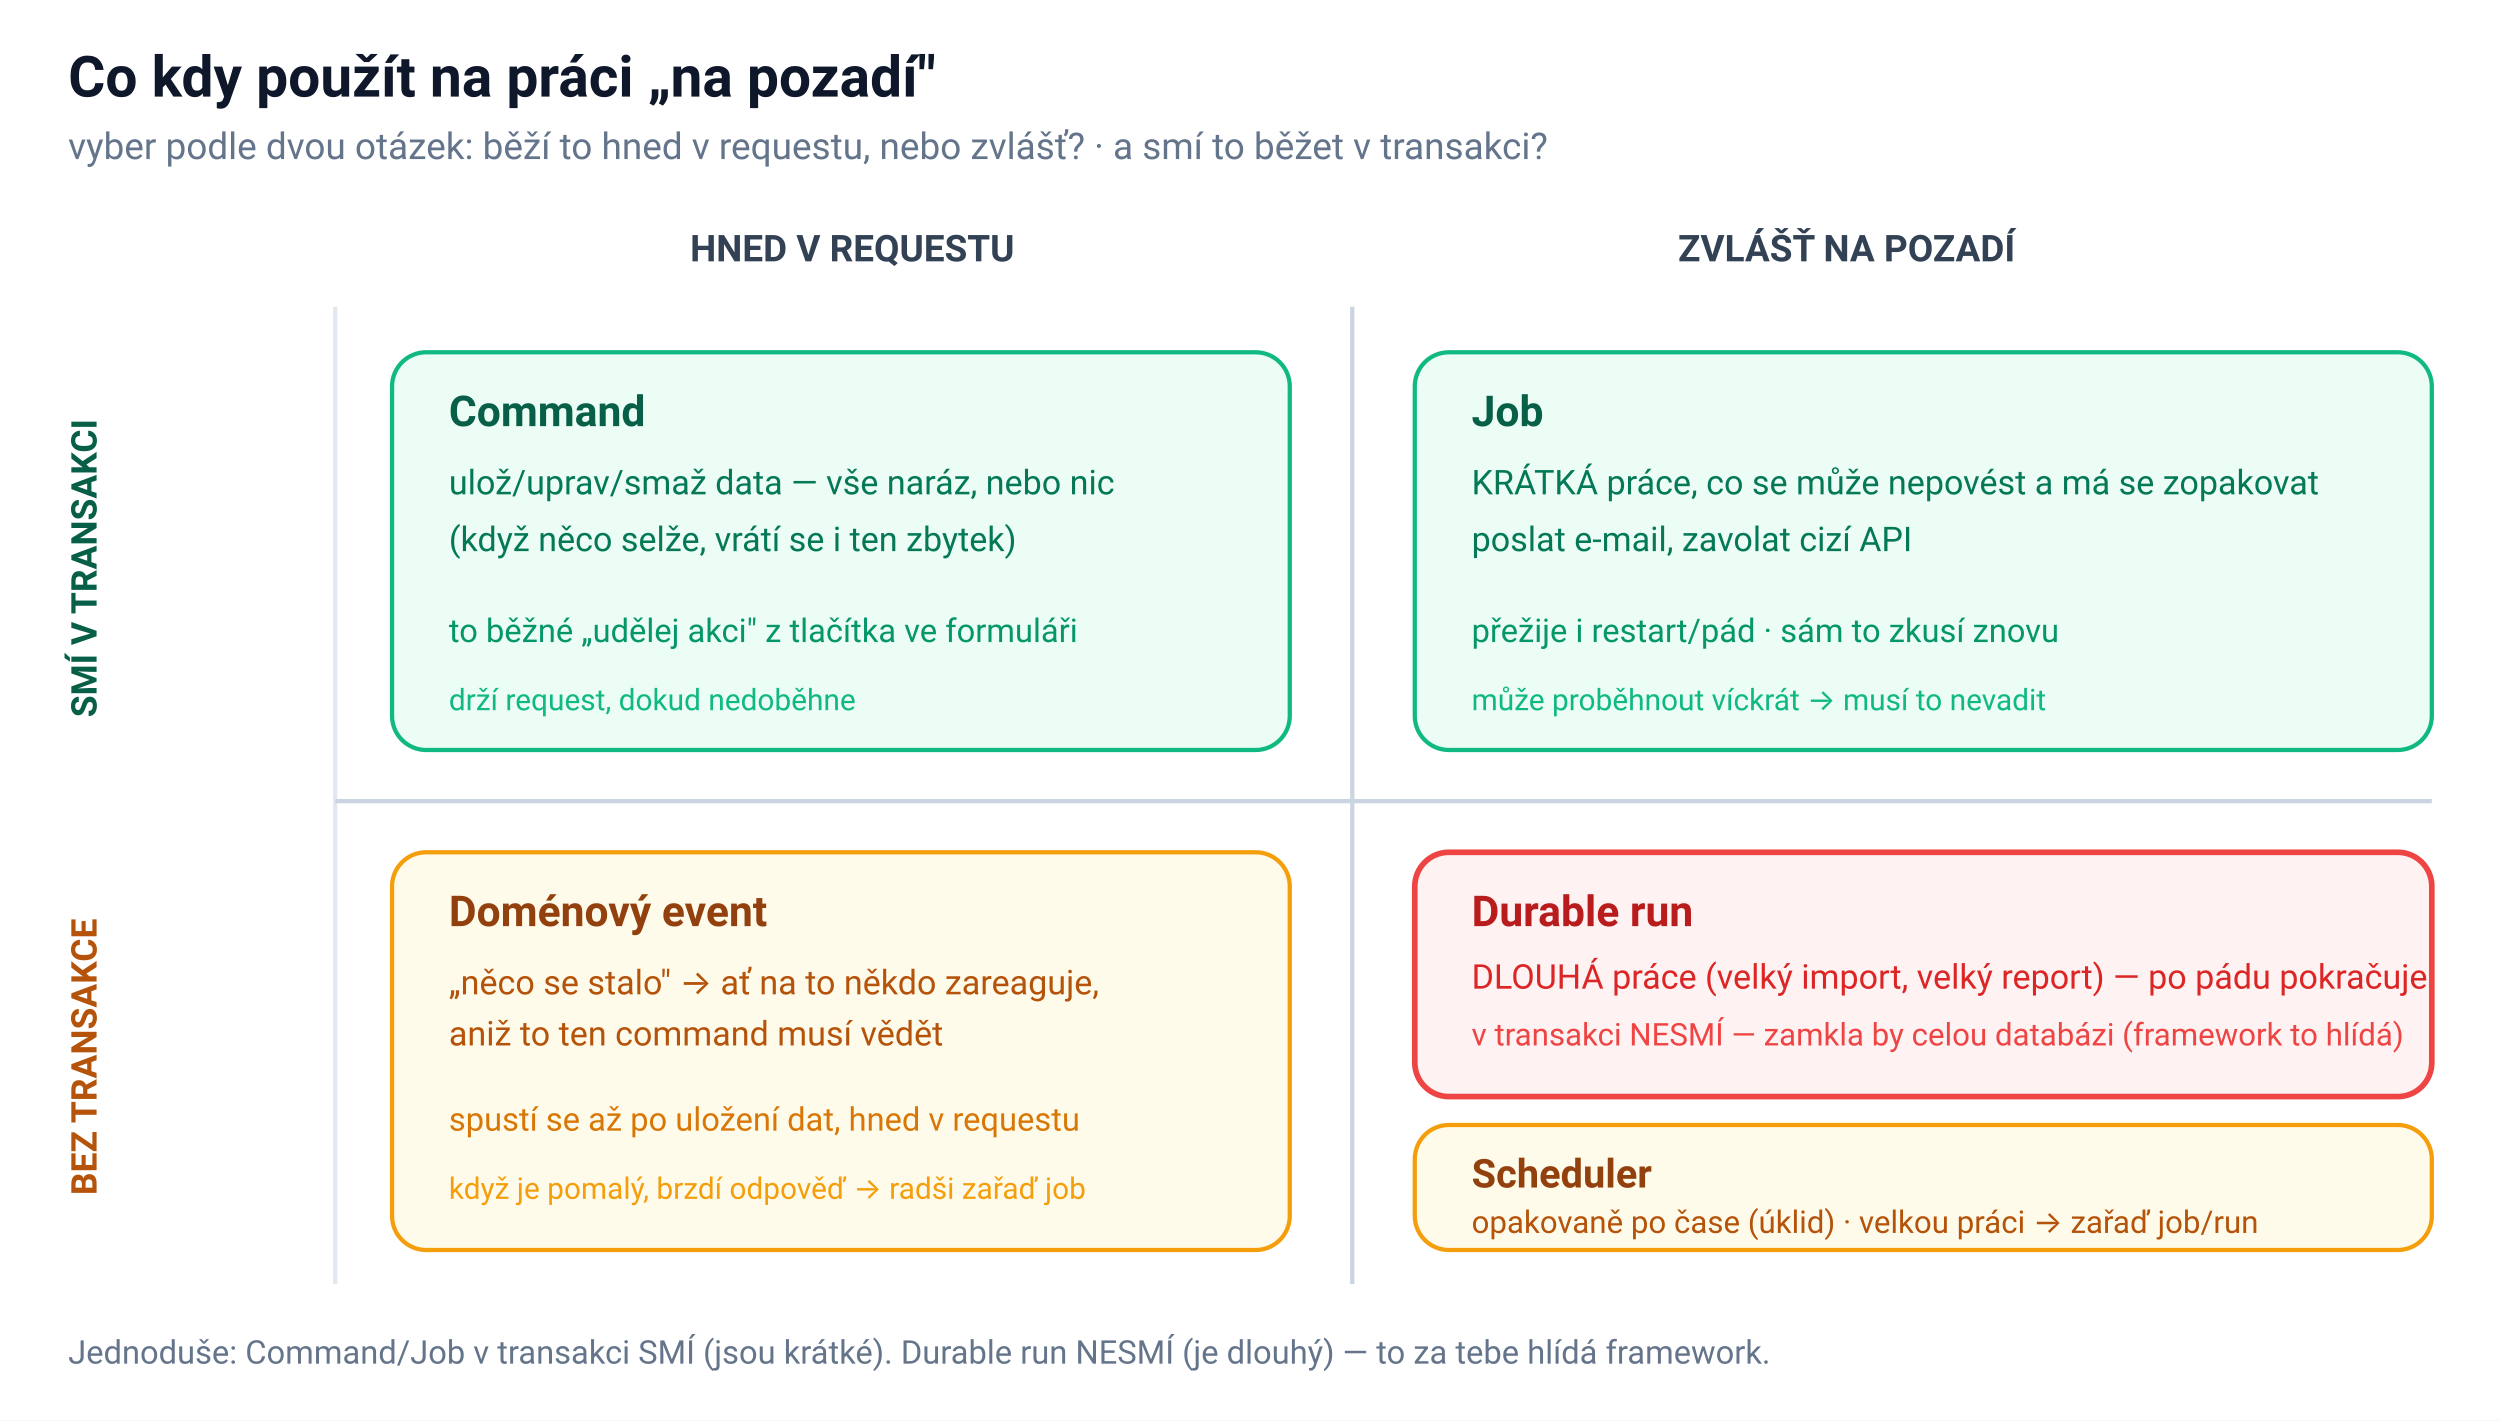
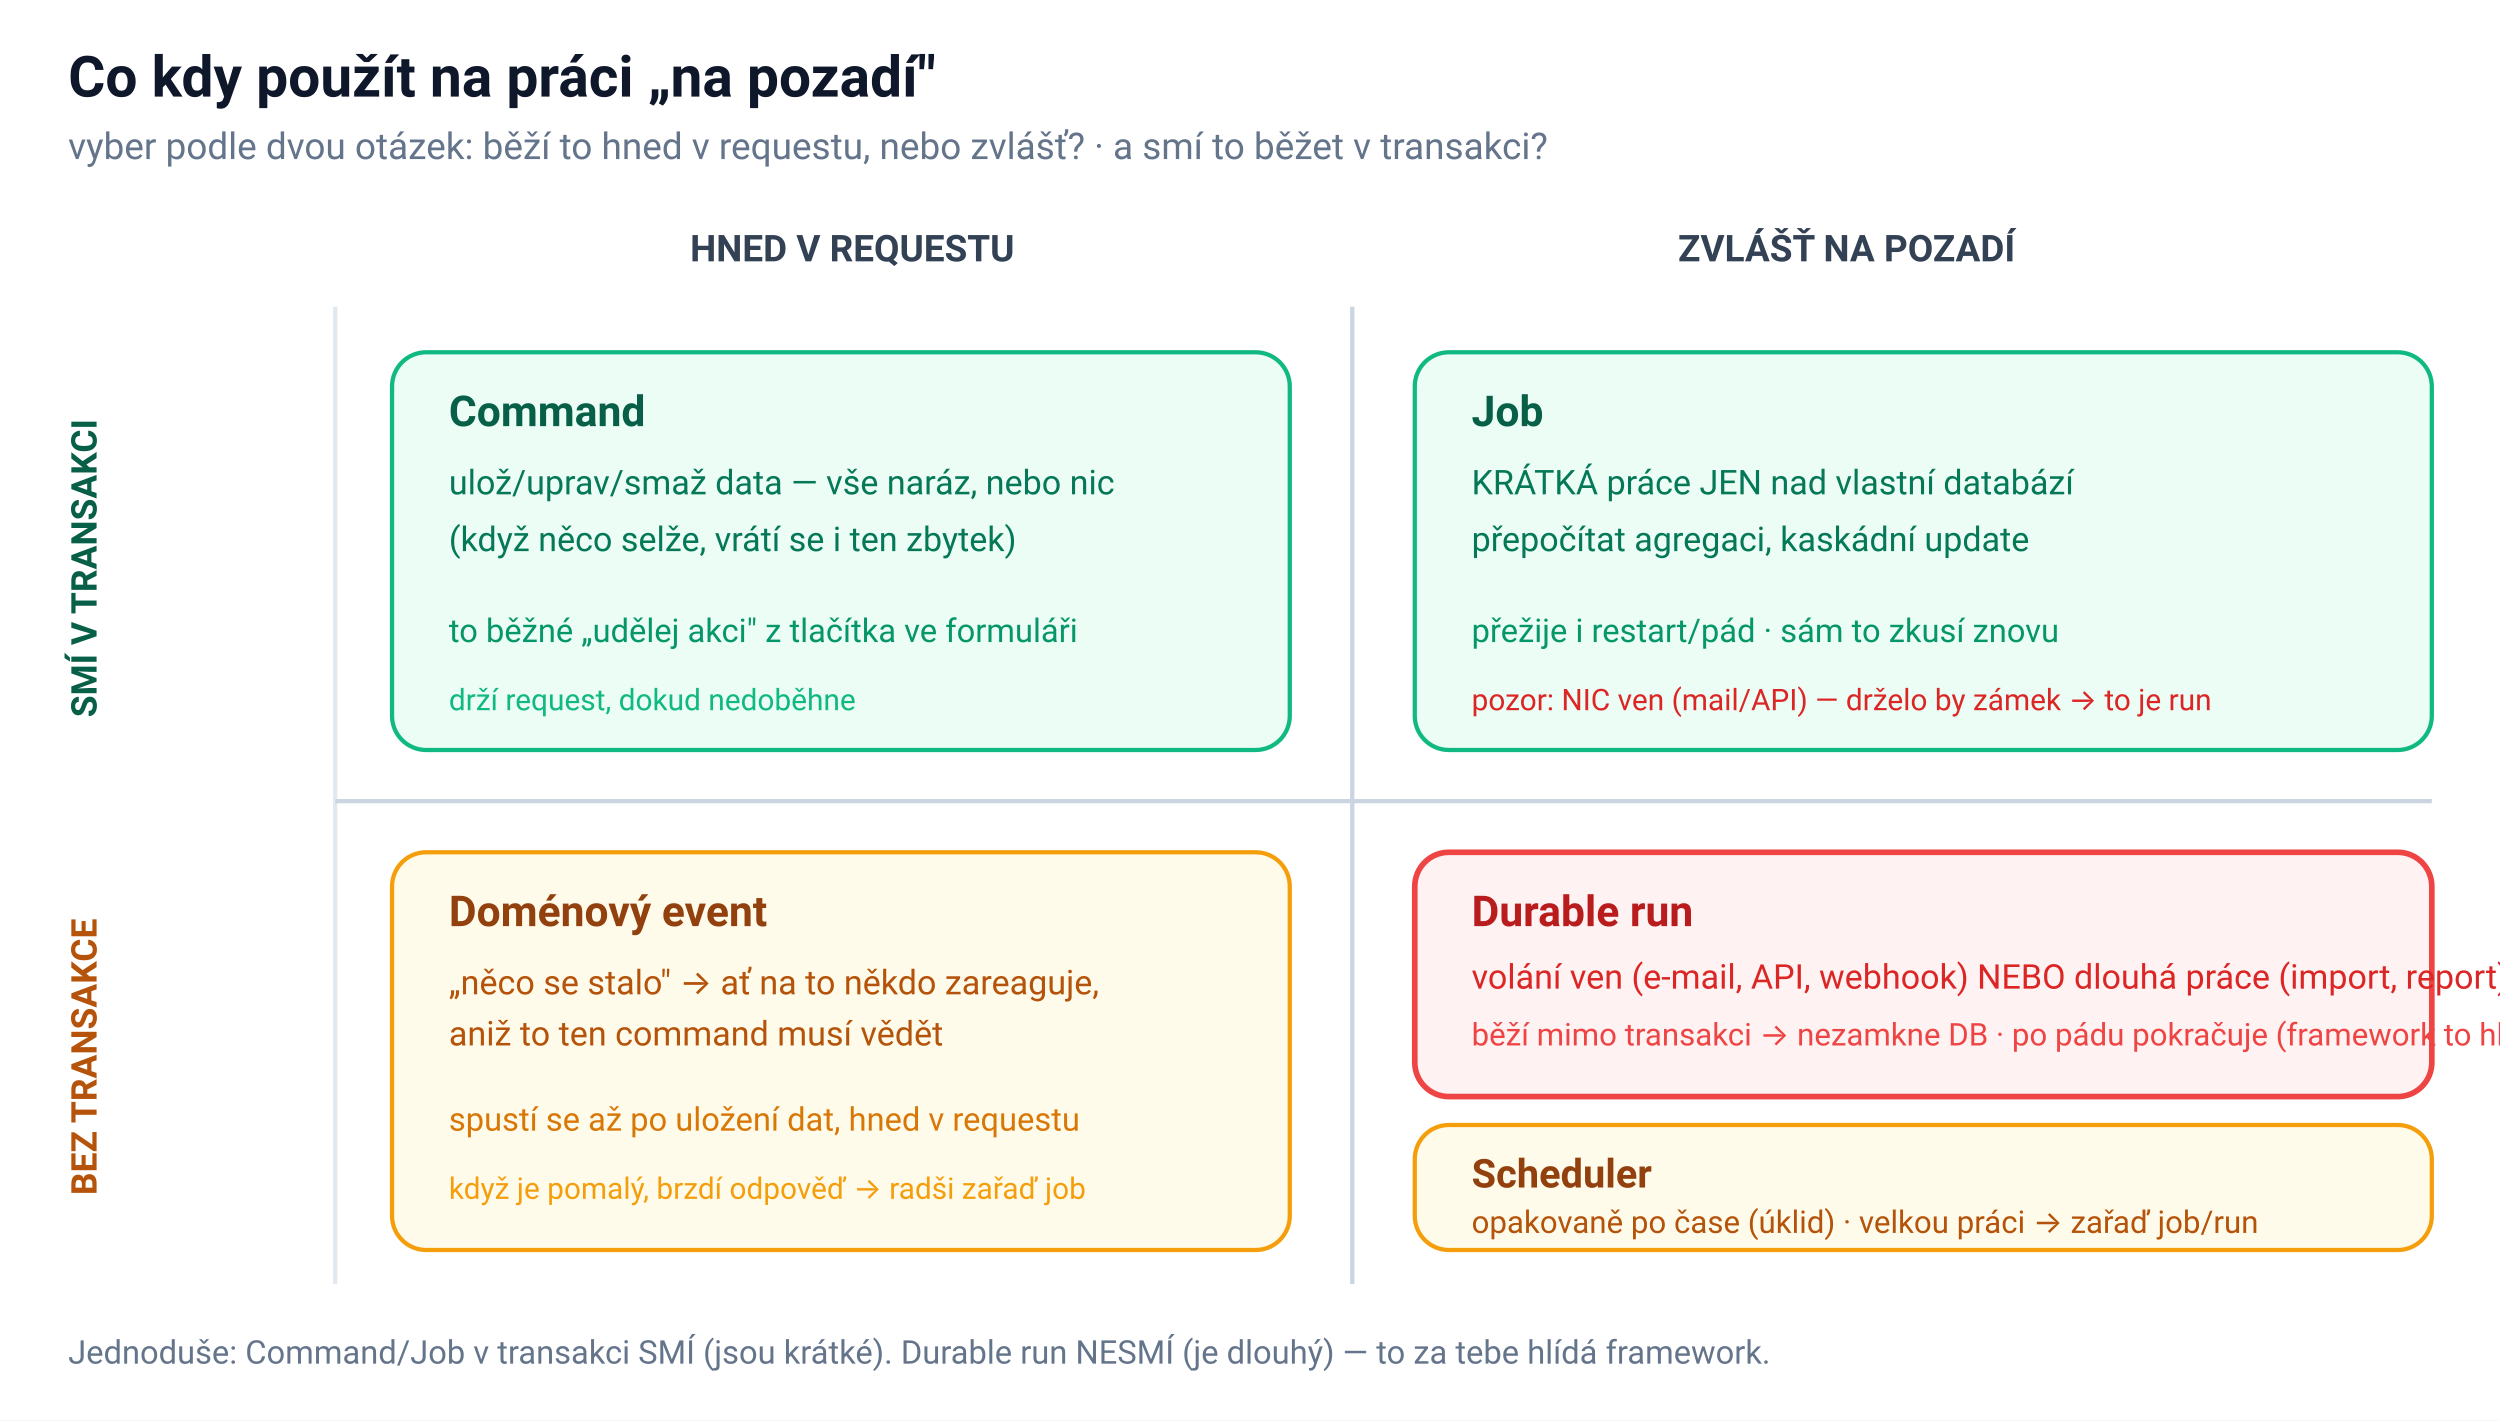
<svg xmlns="http://www.w3.org/2000/svg" viewBox="0 0 880 500" font-family="-apple-system, Segoe UI, Roboto, sans-serif">
  <rect width="880" height="500" fill="#ffffff" />
  <text x="24" y="34" font-size="20" font-weight="700" fill="#0f172a">Co kdy použít na práci „na pozadí"</text>
  <text x="24" y="56" font-size="13" fill="#64748b">vyber podle dvou otázek: běží to hned v requestu, nebo zvlášť? · a smí to běžet v transakci?</text>
  <text x="300" y="92" font-size="13" font-weight="700" fill="#334155" text-anchor="middle">HNED V REQUESTU</text>
  <text x="650" y="92" font-size="13" font-weight="700" fill="#334155" text-anchor="middle">ZVLÁŠŤ NA POZADÍ</text>
  <text x="34" y="200" font-size="12.5" font-weight="700" fill="#065f46" transform="rotate(-90 34 200)" text-anchor="middle">SMÍ V TRANSAKCI</text>
  <text x="34" y="372" font-size="12.5" font-weight="700" fill="#b45309" transform="rotate(-90 34 372)" text-anchor="middle">BEZ TRANSAKCE</text>
  <line x1="118" y1="108" x2="118" y2="452" stroke="#e2e8f0" stroke-width="1.5" />
  <line x1="476" y1="108" x2="476" y2="452" stroke="#cbd5e1" stroke-width="1.5" />
  <line x1="118" y1="282" x2="856" y2="282" stroke="#cbd5e1" stroke-width="1.5" />
  <rect x="138" y="124" width="316" height="140" rx="12" fill="#ecfdf5" stroke="#10b981" stroke-width="1.5" />
  <text x="158" y="150" font-size="15" font-weight="700" fill="#065f46">Command</text>
  <text x="158" y="174" font-size="12" fill="#047857">ulož/uprav/smaž data — vše naráz, nebo nic</text>
  <text x="158" y="194" font-size="12" fill="#047857">(když něco selže, vrátí se i ten zbytek)</text>
  <text x="158" y="226" font-size="11.5" fill="#059669">to běžné „udělej akci" z tlačítka ve formuláři</text>
  <text x="158" y="250" font-size="10.5" fill="#10b981">drží request, dokud nedoběhne</text>
  <rect x="498" y="124" width="358" height="140" rx="12" fill="#ecfdf5" stroke="#10b981" stroke-width="1.5" />
  <text x="518" y="150" font-size="15" font-weight="700" fill="#065f46">Job</text>
-   <text x="518" y="174" font-size="12" fill="#047857">KRÁTKÁ práce, co se může nepovést a má se zopakovat</text>
-   <text x="518" y="194" font-size="12" fill="#047857">poslat e-mail, zavolat cizí API</text>
+   <text x="518" y="174" font-size="12" fill="#047857">KRÁTKÁ práce JEN nad vlastní databází</text>
+   <text x="518" y="194" font-size="12" fill="#047857">přepočítat agregaci, kaskádní update</text>
  <text x="518" y="226" font-size="11.5" fill="#059669">přežije i restart/pád · sám to zkusí znovu</text>
-   <text x="518" y="250" font-size="10.5" fill="#10b981">může proběhnout víckrát → musí to nevadit</text>
+   <text x="518" y="250" font-size="10.5" fill="#dc2626">pozor: NIC ven (mail/API) — drželo by zámek → to je run</text>
  <rect x="138" y="300" width="316" height="140" rx="12" fill="#fffbeb" stroke="#f59e0b" stroke-width="1.5" />
  <text x="158" y="326" font-size="15" font-weight="700" fill="#92400e">Doménový event</text>
  <text x="158" y="350" font-size="12" fill="#b45309">„něco se stalo" → ať na to někdo zareaguje,</text>
  <text x="158" y="368" font-size="12" fill="#b45309">aniž to ten command musí vědět</text>
  <text x="158" y="398" font-size="11.5" fill="#d97706">spustí se až po uložení dat, hned v requestu</text>
  <text x="158" y="422" font-size="10.5" fill="#f59e0b">když je pomalý, brzdí odpověď → radši zařaď job</text>
  <rect x="498" y="300" width="358" height="86" rx="12" fill="#fef2f2" stroke="#ef4444" stroke-width="2" />
  <text x="518" y="326" font-size="15" font-weight="700" fill="#b91c1c">Durable run</text>
-   <text x="518" y="348" font-size="12" fill="#dc2626">DLOUHÁ práce (velký import, velký report) — po pádu pokračuje</text>
-   <text x="518" y="368" font-size="11" fill="#ef4444">v transakci NESMÍ — zamkla by celou databázi (framework to hlídá)</text>
+   <text x="518" y="348" font-size="12" fill="#dc2626">volání ven (e-mail, API, webhook) NEBO dlouhá práce (import, report)</text>
+   <text x="518" y="368" font-size="11" fill="#ef4444">běží mimo transakci → nezamkne DB · po pádu pokračuje (framework to hlídá)</text>
  <rect x="498" y="396" width="358" height="44" rx="12" fill="#fffbeb" stroke="#f59e0b" stroke-width="1.5" />
  <text x="518" y="418" font-size="14" font-weight="700" fill="#92400e">Scheduler</text>
  <text x="518" y="434" font-size="11" fill="#b45309">opakovaně po čase (úklid) · velkou práci → zařaď job/run</text>
  <text x="24" y="480" font-size="11.5" fill="#64748b">Jednoduše: Command/Job v transakci SMÍ (jsou krátké). Durable run NESMÍ (je dlouhý) — to za tebe hlídá framework.</text>
</svg>
